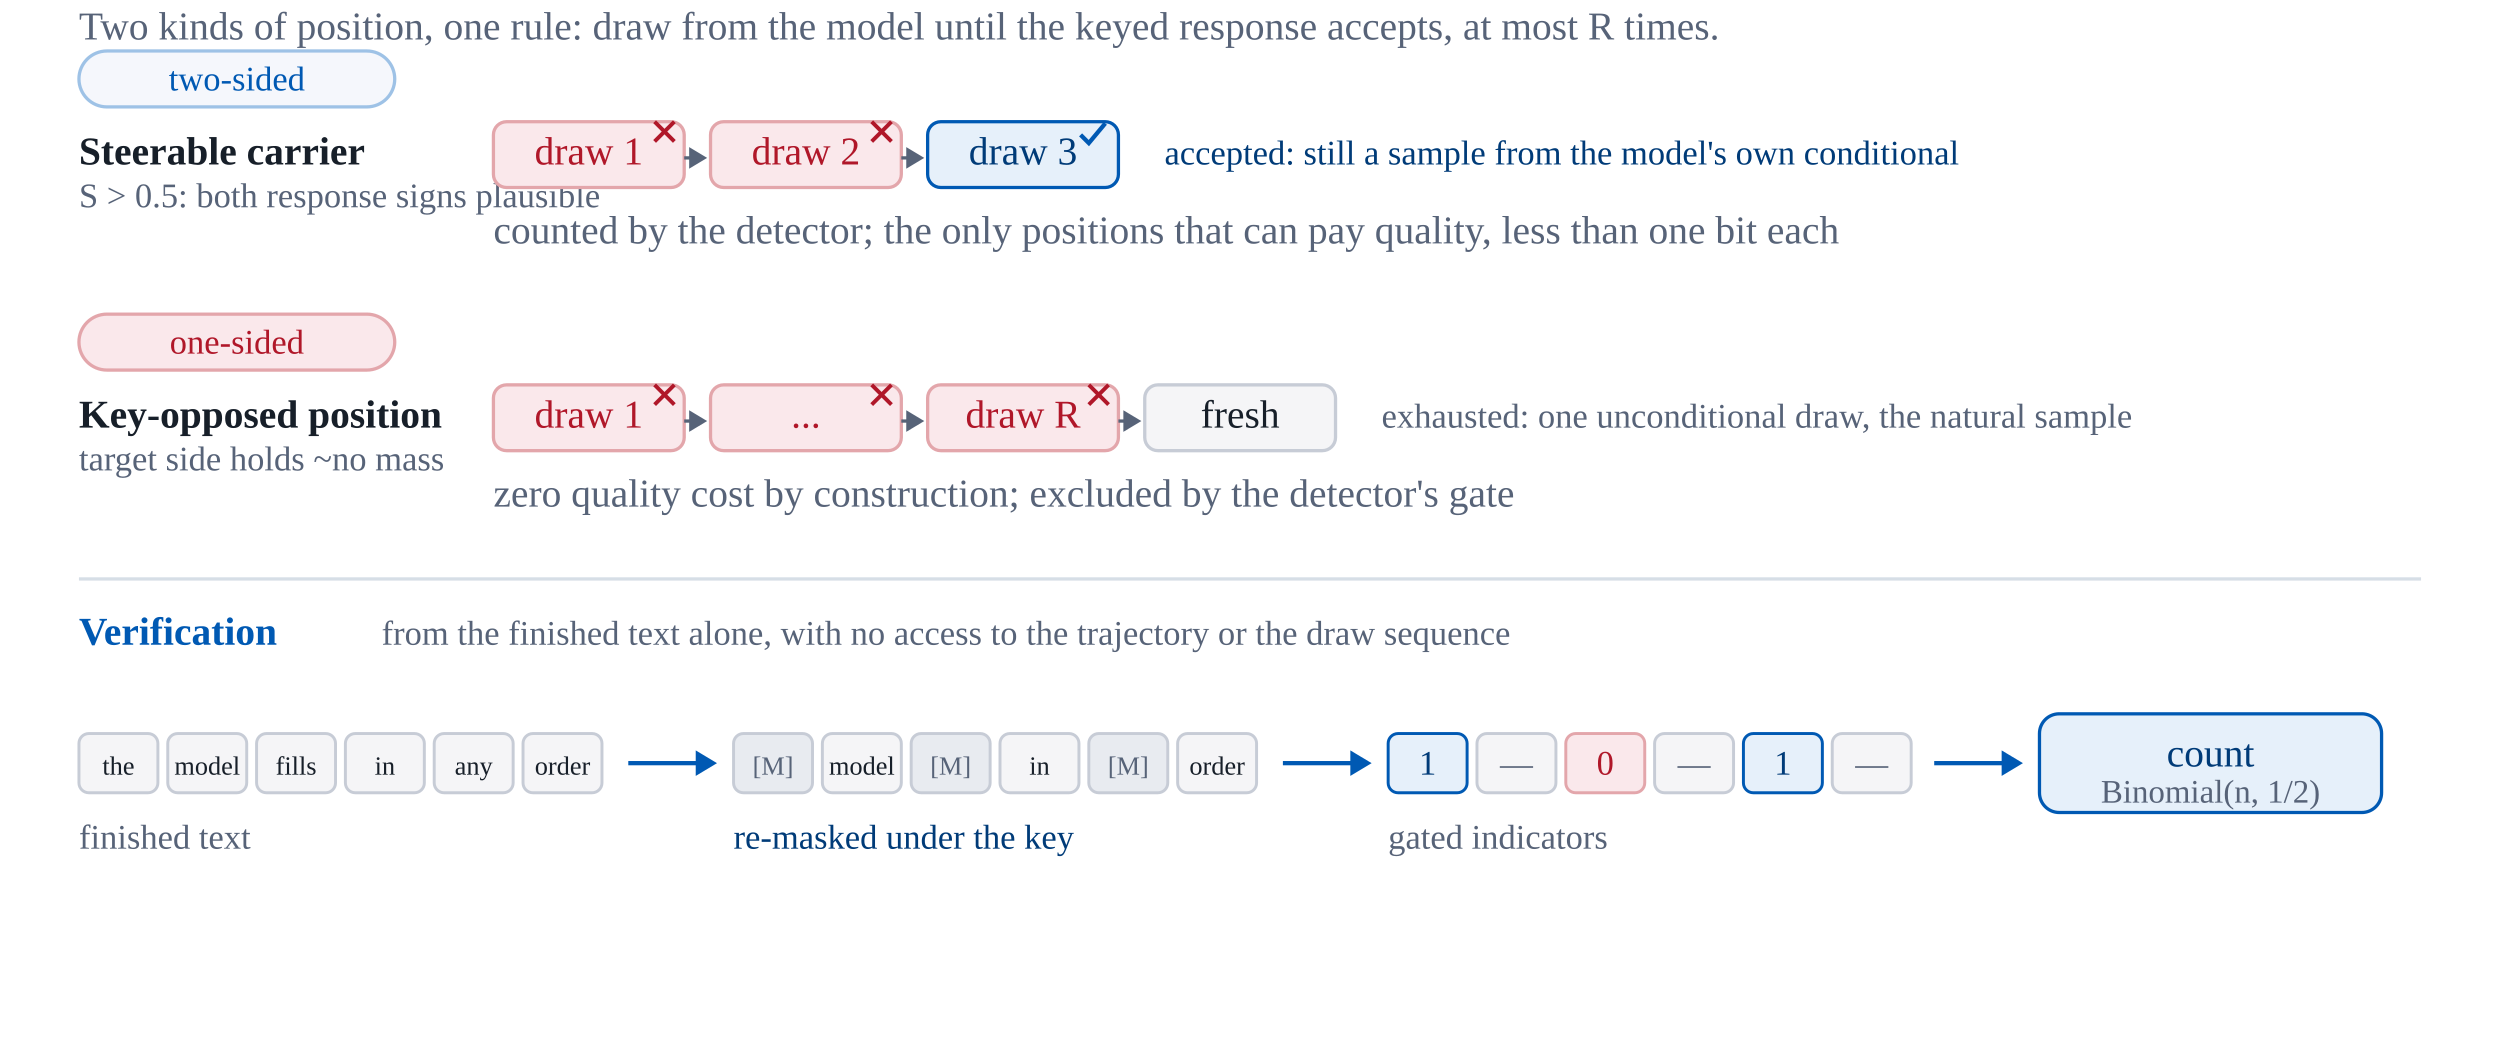
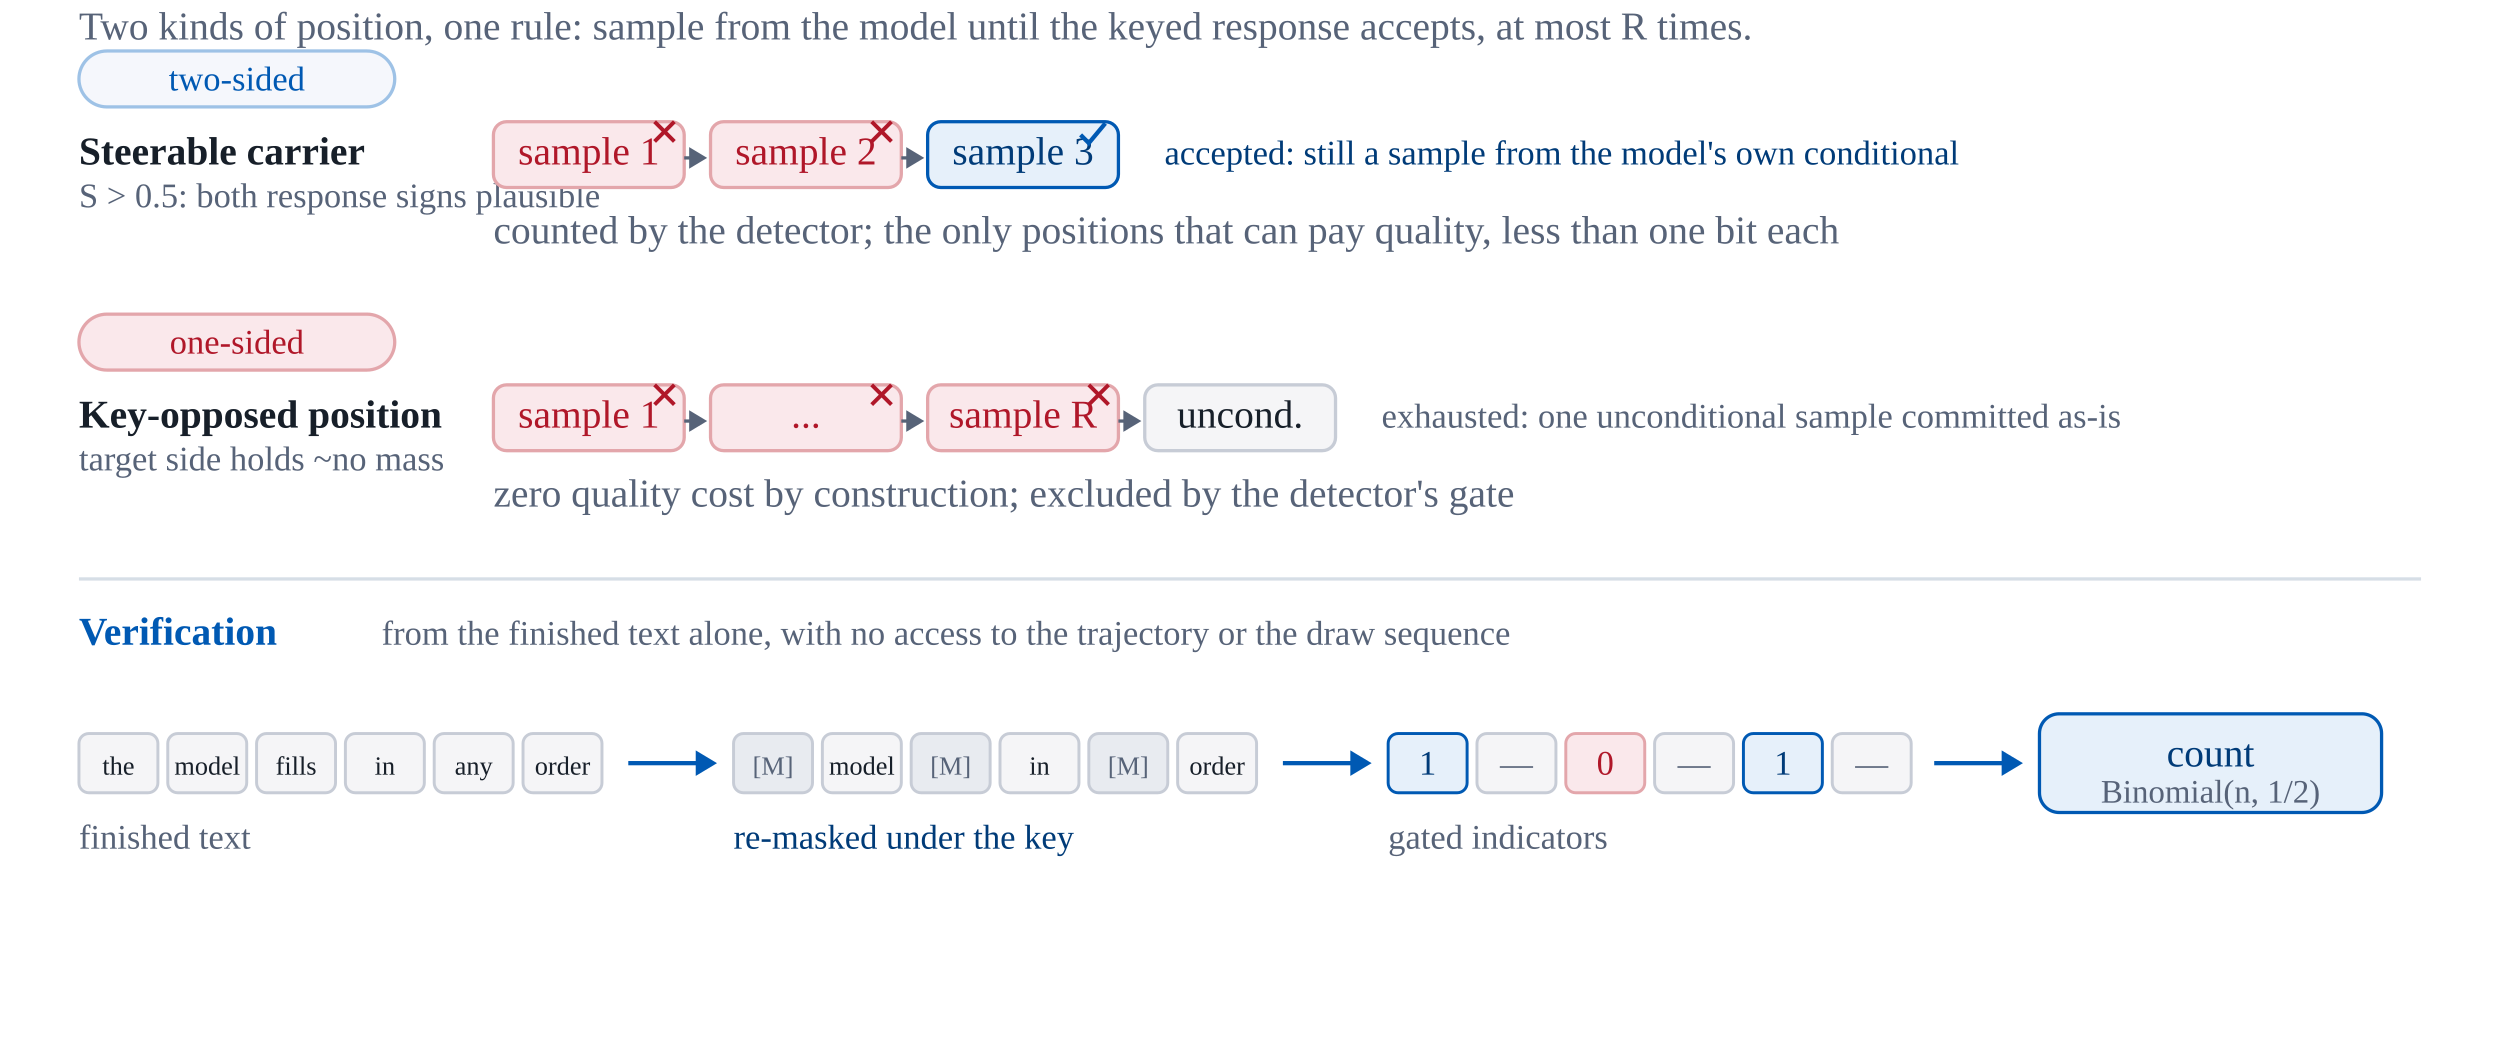
<svg xmlns="http://www.w3.org/2000/svg" width="760" height="316" preserveAspectRatio="xMinYMin meet" viewBox="0 0 760 316" version="1.0" fill-rule="evenodd">
  <clipPath id="clip">
    <rect x="0" y="0" width="760" height="316" />
  </clipPath>
  <g id="group" transform="scale(1,-1) translate(0,-316)" style="clip-path: url(#clip)">
    <g transform="">
      <rect x="0" y="0" width="760" height="316" style="stroke: none; stroke-linecap: butt; stroke-width: 1; fill: rgb(100%,100%,100%); fill-rule: evenodd;" />
-       <text x="24" y="304" style="font-family: 'Times New Roman'; font-size: 12px;fill: rgb(34%,39%,47%); stroke:none;" transform="translate(0,608) scale(1,-1)">Two kinds of position, one rule: draw from the model until the keyed response accepts, at most R times.</text>
+       <text x="24" y="304" style="font-family: 'Times New Roman'; font-size: 12px;fill: rgb(34%,39%,47%); stroke:none;" transform="translate(0,608) scale(1,-1)">Two kinds of position, one rule: sample from the model until the keyed response accepts, at most R times.</text>
      <rect x="24" y="283.5" width="96" height="17.0" rx="8.5" ry="8.5" style="stroke: rgb(62%,76%,90%); stroke-linecap: butt; stroke-width: 1; fill: rgb(96%,97%,99%); fill-rule: evenodd;" />
      <text x="51.295" y="288.5" style="font-family: 'Times New Roman'; font-size: 10.5px;fill: rgb(0%,35%,70%); stroke:none;" transform="translate(0,577) scale(1,-1)">two-sided</text>
      <text x="24" y="266" style="font-family: 'Times New Roman'; font-weight: bold; font-size: 12px;fill: rgb(9%,12%,16%); stroke:none;" transform="translate(0,532) scale(1,-1)">Steerable carrier</text>
      <text x="24" y="253" style="font-family: 'Times New Roman'; font-size: 10.5px;fill: rgb(34%,39%,47%); stroke:none;" transform="translate(0,506) scale(1,-1)">S &gt; 0.5: both response signs plausible</text>
      <rect x="150" y="259" width="58" height="20" rx="4" ry="4" style="stroke: rgb(89%,65%,67%); stroke-linecap: butt; stroke-width: 1; fill: rgb(98%,91%,92%); fill-rule: evenodd;" />
-       <text x="162.506" y="266" style="font-family: 'Times New Roman'; font-size: 12px;fill: rgb(69%,9%,16%); stroke:none;" transform="translate(0,532) scale(1,-1)">draw 1</text>
+       <text x="157.505" y="266" style="font-family: 'Times New Roman'; font-size: 12px;fill: rgb(69%,9%,16%); stroke:none;" transform="translate(0,532) scale(1,-1)">sample 1</text>
      <path d="M 199,273 L 205,279 Z" style="stroke: rgb(69%,9%,16%); stroke-linecap: butt; stroke-width: 1.2;" />
      <path d="M 199,279 L 205,273 Z" style="stroke: rgb(69%,9%,16%); stroke-linecap: butt; stroke-width: 1.2;" />
      <path d="M 208,268 L 210,268 Z" style="stroke: rgb(34%,39%,47%); stroke-linecap: butt; stroke-width: 1;" />
      <polygon points="214 268, 210 270.4, 210 265.6" style="stroke: rgb(34%,39%,47%); stroke-linecap: butt; stroke-width: 1; fill: rgb(34%,39%,47%); fill-rule: evenodd;" />
      <rect x="216" y="259" width="58" height="20" rx="4" ry="4" style="stroke: rgb(89%,65%,67%); stroke-linecap: butt; stroke-width: 1; fill: rgb(98%,91%,92%); fill-rule: evenodd;" />
-       <text x="228.506" y="266" style="font-family: 'Times New Roman'; font-size: 12px;fill: rgb(69%,9%,16%); stroke:none;" transform="translate(0,532) scale(1,-1)">draw 2</text>
+       <text x="223.505" y="266" style="font-family: 'Times New Roman'; font-size: 12px;fill: rgb(69%,9%,16%); stroke:none;" transform="translate(0,532) scale(1,-1)">sample 2</text>
      <path d="M 265,273 L 271,279 Z" style="stroke: rgb(69%,9%,16%); stroke-linecap: butt; stroke-width: 1.2;" />
      <path d="M 265,279 L 271,273 Z" style="stroke: rgb(69%,9%,16%); stroke-linecap: butt; stroke-width: 1.2;" />
      <path d="M 274,268 L 276,268 Z" style="stroke: rgb(34%,39%,47%); stroke-linecap: butt; stroke-width: 1;" />
      <polygon points="280 268, 276 270.4, 276 265.6" style="stroke: rgb(34%,39%,47%); stroke-linecap: butt; stroke-width: 1; fill: rgb(34%,39%,47%); fill-rule: evenodd;" />
      <rect x="282" y="259" width="58" height="20" rx="4" ry="4" style="stroke: rgb(0%,35%,70%); stroke-linecap: butt; stroke-width: 1; fill: rgb(90%,94%,98%); fill-rule: evenodd;" />
-       <text x="294.506" y="266" style="font-family: 'Times New Roman'; font-size: 12px;fill: rgb(0%,23%,47%); stroke:none;" transform="translate(0,532) scale(1,-1)">draw 3</text>
+       <text x="289.505" y="266" style="font-family: 'Times New Roman'; font-size: 12px;fill: rgb(0%,23%,47%); stroke:none;" transform="translate(0,532) scale(1,-1)">sample 3</text>
      <path d="M 328.5 275 L 331 272.5 L 336 278.5 " style="stroke: rgb(0%,35%,70%); stroke-linecap: butt; stroke-width: 1.3; fill: none; fill-rule: evenodd;" />
      <text x="354" y="266" style="font-family: 'Times New Roman'; font-size: 10.5px;fill: rgb(0%,23%,47%); stroke:none;" transform="translate(0,532) scale(1,-1)">accepted: still a sample from the model's own conditional</text>
      <text x="150" y="242" style="font-family: 'Times New Roman'; font-size: 12px;fill: rgb(34%,39%,47%); stroke:none;" transform="translate(0,484) scale(1,-1)">counted by the detector; the only positions that can pay quality, less than one bit each</text>
      <rect x="24" y="203.5" width="96" height="17.0" rx="8.5" ry="8.5" style="stroke: rgb(89%,65%,67%); stroke-linecap: butt; stroke-width: 1; fill: rgb(98%,91%,92%); fill-rule: evenodd;" />
      <text x="51.59" y="208.5" style="font-family: 'Times New Roman'; font-size: 10.5px;fill: rgb(69%,9%,16%); stroke:none;" transform="translate(0,417) scale(1,-1)">one-sided</text>
      <text x="24" y="186" style="font-family: 'Times New Roman'; font-weight: bold; font-size: 12px;fill: rgb(9%,12%,16%); stroke:none;" transform="translate(0,372) scale(1,-1)">Key-opposed position</text>
      <text x="24" y="173" style="font-family: 'Times New Roman'; font-size: 10.5px;fill: rgb(34%,39%,47%); stroke:none;" transform="translate(0,346) scale(1,-1)">target side holds ~no mass</text>
      <rect x="150" y="179" width="58" height="20" rx="4" ry="4" style="stroke: rgb(89%,65%,67%); stroke-linecap: butt; stroke-width: 1; fill: rgb(98%,91%,92%); fill-rule: evenodd;" />
-       <text x="162.506" y="186" style="font-family: 'Times New Roman'; font-size: 12px;fill: rgb(69%,9%,16%); stroke:none;" transform="translate(0,372) scale(1,-1)">draw 1</text>
+       <text x="157.505" y="186" style="font-family: 'Times New Roman'; font-size: 12px;fill: rgb(69%,9%,16%); stroke:none;" transform="translate(0,372) scale(1,-1)">sample 1</text>
      <path d="M 199,193 L 205,199 Z" style="stroke: rgb(69%,9%,16%); stroke-linecap: butt; stroke-width: 1.2;" />
      <path d="M 199,199 L 205,193 Z" style="stroke: rgb(69%,9%,16%); stroke-linecap: butt; stroke-width: 1.2;" />
      <path d="M 208,188 L 210,188 Z" style="stroke: rgb(34%,39%,47%); stroke-linecap: butt; stroke-width: 1;" />
      <polygon points="214 188, 210 190.4, 210 185.6" style="stroke: rgb(34%,39%,47%); stroke-linecap: butt; stroke-width: 1; fill: rgb(34%,39%,47%); fill-rule: evenodd;" />
      <rect x="216" y="179" width="58" height="20" rx="4" ry="4" style="stroke: rgb(89%,65%,67%); stroke-linecap: butt; stroke-width: 1; fill: rgb(98%,91%,92%); fill-rule: evenodd;" />
      <text x="240.5" y="186" style="font-family: 'Times New Roman'; font-size: 12px;fill: rgb(69%,9%,16%); stroke:none;" transform="translate(0,372) scale(1,-1)">...</text>
      <path d="M 265,193 L 271,199 Z" style="stroke: rgb(69%,9%,16%); stroke-linecap: butt; stroke-width: 1.2;" />
      <path d="M 265,199 L 271,193 Z" style="stroke: rgb(69%,9%,16%); stroke-linecap: butt; stroke-width: 1.2;" />
      <path d="M 274,188 L 276,188 Z" style="stroke: rgb(34%,39%,47%); stroke-linecap: butt; stroke-width: 1;" />
      <polygon points="280 188, 276 190.4, 276 185.6" style="stroke: rgb(34%,39%,47%); stroke-linecap: butt; stroke-width: 1; fill: rgb(34%,39%,47%); fill-rule: evenodd;" />
      <rect x="282" y="179" width="58" height="20" rx="4" ry="4" style="stroke: rgb(89%,65%,67%); stroke-linecap: butt; stroke-width: 1; fill: rgb(98%,91%,92%); fill-rule: evenodd;" />
-       <text x="293.504" y="186" style="font-family: 'Times New Roman'; font-size: 12px;fill: rgb(69%,9%,16%); stroke:none;" transform="translate(0,372) scale(1,-1)">draw R</text>
+       <text x="288.503" y="186" style="font-family: 'Times New Roman'; font-size: 12px;fill: rgb(69%,9%,16%); stroke:none;" transform="translate(0,372) scale(1,-1)">sample R</text>
      <path d="M 331,193 L 337,199 Z" style="stroke: rgb(69%,9%,16%); stroke-linecap: butt; stroke-width: 1.2;" />
      <path d="M 331,199 L 337,193 Z" style="stroke: rgb(69%,9%,16%); stroke-linecap: butt; stroke-width: 1.2;" />
      <path d="M 340,188 L 342,188 Z" style="stroke: rgb(34%,39%,47%); stroke-linecap: butt; stroke-width: 1;" />
      <polygon points="346 188, 342 190.4, 342 185.6" style="stroke: rgb(34%,39%,47%); stroke-linecap: butt; stroke-width: 1; fill: rgb(34%,39%,47%); fill-rule: evenodd;" />
      <rect x="348" y="179" width="58" height="20" rx="4" ry="4" style="stroke: rgb(78%,80%,84%); stroke-linecap: butt; stroke-width: 1; fill: rgb(96%,96%,97%); fill-rule: evenodd;" />
-       <text x="365.006" y="186" style="font-family: 'Times New Roman'; font-size: 12px;fill: rgb(9%,12%,16%); stroke:none;" transform="translate(0,372) scale(1,-1)">fresh</text>
-       <text x="420" y="186" style="font-family: 'Times New Roman'; font-size: 10.5px;fill: rgb(34%,39%,47%); stroke:none;" transform="translate(0,372) scale(1,-1)">exhausted: one unconditional draw, the natural sample</text>
+       <text x="357.837" y="186" style="font-family: 'Times New Roman'; font-size: 12px;fill: rgb(9%,12%,16%); stroke:none;" transform="translate(0,372) scale(1,-1)">uncond.</text>
+       <text x="420" y="186" style="font-family: 'Times New Roman'; font-size: 10.5px;fill: rgb(34%,39%,47%); stroke:none;" transform="translate(0,372) scale(1,-1)">exhausted: one unconditional sample committed as-is</text>
      <text x="150" y="162" style="font-family: 'Times New Roman'; font-size: 12px;fill: rgb(34%,39%,47%); stroke:none;" transform="translate(0,324) scale(1,-1)">zero quality cost by construction; excluded by the detector's gate</text>
      <path d="M 24,140 L 736,140 Z" style="stroke: rgb(84%,87%,90%); stroke-linecap: butt; stroke-width: 1;" />
      <text x="24" y="120" style="font-family: 'Times New Roman'; font-weight: bold; font-size: 12px;fill: rgb(0%,35%,70%); stroke:none;" transform="translate(0,240) scale(1,-1)">Verification</text>
      <text x="116" y="120" style="font-family: 'Times New Roman'; font-size: 10.5px;fill: rgb(34%,39%,47%); stroke:none;" transform="translate(0,240) scale(1,-1)">from the finished text alone, with no access to the trajectory or the draw sequence</text>
      <rect x="24" y="75" width="24" height="18" rx="3" ry="3" style="stroke: rgb(78%,80%,84%); stroke-linecap: butt; stroke-width: 0.9; fill: rgb(96%,96%,97%); fill-rule: evenodd;" />
      <text x="31.113" y="80.5" style="font-family: 'Times New Roman'; font-size: 8px;fill: rgb(9%,12%,16%); stroke:none;" transform="translate(0,161) scale(1,-1)">the</text>
      <rect x="51" y="75" width="24" height="18" rx="3" ry="3" style="stroke: rgb(78%,80%,84%); stroke-linecap: butt; stroke-width: 0.9; fill: rgb(96%,96%,97%); fill-rule: evenodd;" />
      <text x="53.002" y="80.5" style="font-family: 'Times New Roman'; font-size: 8px;fill: rgb(9%,12%,16%); stroke:none;" transform="translate(0,161) scale(1,-1)">model</text>
      <rect x="78" y="75" width="24" height="18" rx="3" ry="3" style="stroke: rgb(78%,80%,84%); stroke-linecap: butt; stroke-width: 0.9; fill: rgb(96%,96%,97%); fill-rule: evenodd;" />
      <text x="83.777" y="80.5" style="font-family: 'Times New Roman'; font-size: 8px;fill: rgb(9%,12%,16%); stroke:none;" transform="translate(0,161) scale(1,-1)">fills</text>
      <rect x="105" y="75" width="24" height="18" rx="3" ry="3" style="stroke: rgb(78%,80%,84%); stroke-linecap: butt; stroke-width: 0.9; fill: rgb(96%,96%,97%); fill-rule: evenodd;" />
      <text x="113.889" y="80.5" style="font-family: 'Times New Roman'; font-size: 8px;fill: rgb(9%,12%,16%); stroke:none;" transform="translate(0,161) scale(1,-1)">in</text>
      <rect x="132" y="75" width="24" height="18" rx="3" ry="3" style="stroke: rgb(78%,80%,84%); stroke-linecap: butt; stroke-width: 0.9; fill: rgb(96%,96%,97%); fill-rule: evenodd;" />
      <text x="138.225" y="80.5" style="font-family: 'Times New Roman'; font-size: 8px;fill: rgb(9%,12%,16%); stroke:none;" transform="translate(0,161) scale(1,-1)">any</text>
      <rect x="159" y="75" width="24" height="18" rx="3" ry="3" style="stroke: rgb(78%,80%,84%); stroke-linecap: butt; stroke-width: 0.9; fill: rgb(96%,96%,97%); fill-rule: evenodd;" />
      <text x="162.561" y="80.5" style="font-family: 'Times New Roman'; font-size: 8px;fill: rgb(9%,12%,16%); stroke:none;" transform="translate(0,161) scale(1,-1)">order</text>
      <text x="24" y="58" style="font-family: 'Times New Roman'; font-size: 10.5px;fill: rgb(34%,39%,47%); stroke:none;" transform="translate(0,116) scale(1,-1)">finished text</text>
      <path d="M 191,84 L 212,84 Z" style="stroke: rgb(0%,35%,70%); stroke-linecap: butt; stroke-width: 1.3;" />
      <polygon points="217 84, 212 87, 212 81" style="stroke: rgb(0%,35%,70%); stroke-linecap: butt; stroke-width: 1; fill: rgb(0%,35%,70%); fill-rule: evenodd;" />
      <rect x="223" y="75" width="24" height="18" rx="3" ry="3" style="stroke: rgb(78%,80%,84%); stroke-linecap: butt; stroke-width: 0.9; fill: rgb(91%,92%,94%); fill-rule: evenodd;" />
      <text x="228.779" y="80.5" style="font-family: 'Times New Roman'; font-size: 8px;fill: rgb(34%,39%,47%); stroke:none;" transform="translate(0,161) scale(1,-1)">[M]</text>
      <rect x="250" y="75" width="24" height="18" rx="3" ry="3" style="stroke: rgb(78%,80%,84%); stroke-linecap: butt; stroke-width: 0.9; fill: rgb(96%,96%,97%); fill-rule: evenodd;" />
      <text x="252.002" y="80.5" style="font-family: 'Times New Roman'; font-size: 8px;fill: rgb(9%,12%,16%); stroke:none;" transform="translate(0,161) scale(1,-1)">model</text>
      <rect x="277" y="75" width="24" height="18" rx="3" ry="3" style="stroke: rgb(78%,80%,84%); stroke-linecap: butt; stroke-width: 0.9; fill: rgb(91%,92%,94%); fill-rule: evenodd;" />
      <text x="282.779" y="80.5" style="font-family: 'Times New Roman'; font-size: 8px;fill: rgb(34%,39%,47%); stroke:none;" transform="translate(0,161) scale(1,-1)">[M]</text>
      <rect x="304" y="75" width="24" height="18" rx="3" ry="3" style="stroke: rgb(78%,80%,84%); stroke-linecap: butt; stroke-width: 0.9; fill: rgb(96%,96%,97%); fill-rule: evenodd;" />
      <text x="312.889" y="80.5" style="font-family: 'Times New Roman'; font-size: 8px;fill: rgb(9%,12%,16%); stroke:none;" transform="translate(0,161) scale(1,-1)">in</text>
      <rect x="331" y="75" width="24" height="18" rx="3" ry="3" style="stroke: rgb(78%,80%,84%); stroke-linecap: butt; stroke-width: 0.9; fill: rgb(91%,92%,94%); fill-rule: evenodd;" />
      <text x="336.779" y="80.5" style="font-family: 'Times New Roman'; font-size: 8px;fill: rgb(34%,39%,47%); stroke:none;" transform="translate(0,161) scale(1,-1)">[M]</text>
      <rect x="358" y="75" width="24" height="18" rx="3" ry="3" style="stroke: rgb(78%,80%,84%); stroke-linecap: butt; stroke-width: 0.9; fill: rgb(96%,96%,97%); fill-rule: evenodd;" />
      <text x="361.561" y="80.5" style="font-family: 'Times New Roman'; font-size: 8px;fill: rgb(9%,12%,16%); stroke:none;" transform="translate(0,161) scale(1,-1)">order</text>
      <text x="223" y="58" style="font-family: 'Times New Roman'; font-size: 10.5px;fill: rgb(0%,23%,47%); stroke:none;" transform="translate(0,116) scale(1,-1)">re-masked under the key</text>
      <path d="M 390,84 L 411,84 Z" style="stroke: rgb(0%,35%,70%); stroke-linecap: butt; stroke-width: 1.3;" />
      <polygon points="416 84, 411 87, 411 81" style="stroke: rgb(0%,35%,70%); stroke-linecap: butt; stroke-width: 1; fill: rgb(0%,35%,70%); fill-rule: evenodd;" />
      <rect x="422" y="75" width="24" height="18" rx="3" ry="3" style="stroke: rgb(0%,35%,70%); stroke-linecap: butt; stroke-width: 0.9; fill: rgb(90%,94%,98%); fill-rule: evenodd;" />
      <text x="431.375" y="80.5" style="font-family: 'Times New Roman'; font-size: 10.5px;fill: rgb(0%,23%,47%); stroke:none;" transform="translate(0,161) scale(1,-1)">1</text>
      <rect x="449" y="75" width="24" height="18" rx="3" ry="3" style="stroke: rgb(78%,80%,84%); stroke-linecap: butt; stroke-width: 0.9; fill: rgb(96%,96%,97%); fill-rule: evenodd;" />
      <text x="456.0" y="80.5" style="font-family: 'Times New Roman'; font-size: 10px;fill: rgb(34%,39%,47%); stroke:none;" transform="translate(0,161) scale(1,-1)">—</text>
      <rect x="476" y="75" width="24" height="18" rx="3" ry="3" style="stroke: rgb(89%,65%,67%); stroke-linecap: butt; stroke-width: 0.9; fill: rgb(98%,91%,92%); fill-rule: evenodd;" />
      <text x="485.375" y="80.5" style="font-family: 'Times New Roman'; font-size: 10.5px;fill: rgb(69%,9%,16%); stroke:none;" transform="translate(0,161) scale(1,-1)">0</text>
      <rect x="503" y="75" width="24" height="18" rx="3" ry="3" style="stroke: rgb(78%,80%,84%); stroke-linecap: butt; stroke-width: 0.9; fill: rgb(96%,96%,97%); fill-rule: evenodd;" />
      <text x="510.0" y="80.5" style="font-family: 'Times New Roman'; font-size: 10px;fill: rgb(34%,39%,47%); stroke:none;" transform="translate(0,161) scale(1,-1)">—</text>
      <rect x="530" y="75" width="24" height="18" rx="3" ry="3" style="stroke: rgb(0%,35%,70%); stroke-linecap: butt; stroke-width: 0.9; fill: rgb(90%,94%,98%); fill-rule: evenodd;" />
      <text x="539.375" y="80.5" style="font-family: 'Times New Roman'; font-size: 10.5px;fill: rgb(0%,23%,47%); stroke:none;" transform="translate(0,161) scale(1,-1)">1</text>
      <rect x="557" y="75" width="24" height="18" rx="3" ry="3" style="stroke: rgb(78%,80%,84%); stroke-linecap: butt; stroke-width: 0.9; fill: rgb(96%,96%,97%); fill-rule: evenodd;" />
      <text x="564.0" y="80.5" style="font-family: 'Times New Roman'; font-size: 10px;fill: rgb(34%,39%,47%); stroke:none;" transform="translate(0,161) scale(1,-1)">—</text>
      <text x="422" y="58" style="font-family: 'Times New Roman'; font-size: 10.5px;fill: rgb(34%,39%,47%); stroke:none;" transform="translate(0,116) scale(1,-1)">gated indicators</text>
      <path d="M 588,84 L 609,84 Z" style="stroke: rgb(0%,35%,70%); stroke-linecap: butt; stroke-width: 1.3;" />
      <polygon points="614 84, 609 87, 609 81" style="stroke: rgb(0%,35%,70%); stroke-linecap: butt; stroke-width: 1; fill: rgb(0%,35%,70%); fill-rule: evenodd;" />
      <rect x="620" y="69" width="104" height="30" rx="6" ry="6" style="stroke: rgb(0%,35%,70%); stroke-linecap: butt; stroke-width: 1; fill: rgb(90%,94%,98%); fill-rule: evenodd;" />
      <text x="658.67" y="83" style="font-family: 'Times New Roman'; font-size: 12px;fill: rgb(0%,23%,47%); stroke:none;" transform="translate(0,166) scale(1,-1)">count</text>
      <text x="638.67" y="72" style="font-family: 'Times New Roman'; font-size: 10px;fill: rgb(34%,39%,47%); stroke:none;" transform="translate(0,144) scale(1,-1)">Binomial(n, 1/2)</text>
    </g>
  </g>
</svg>
